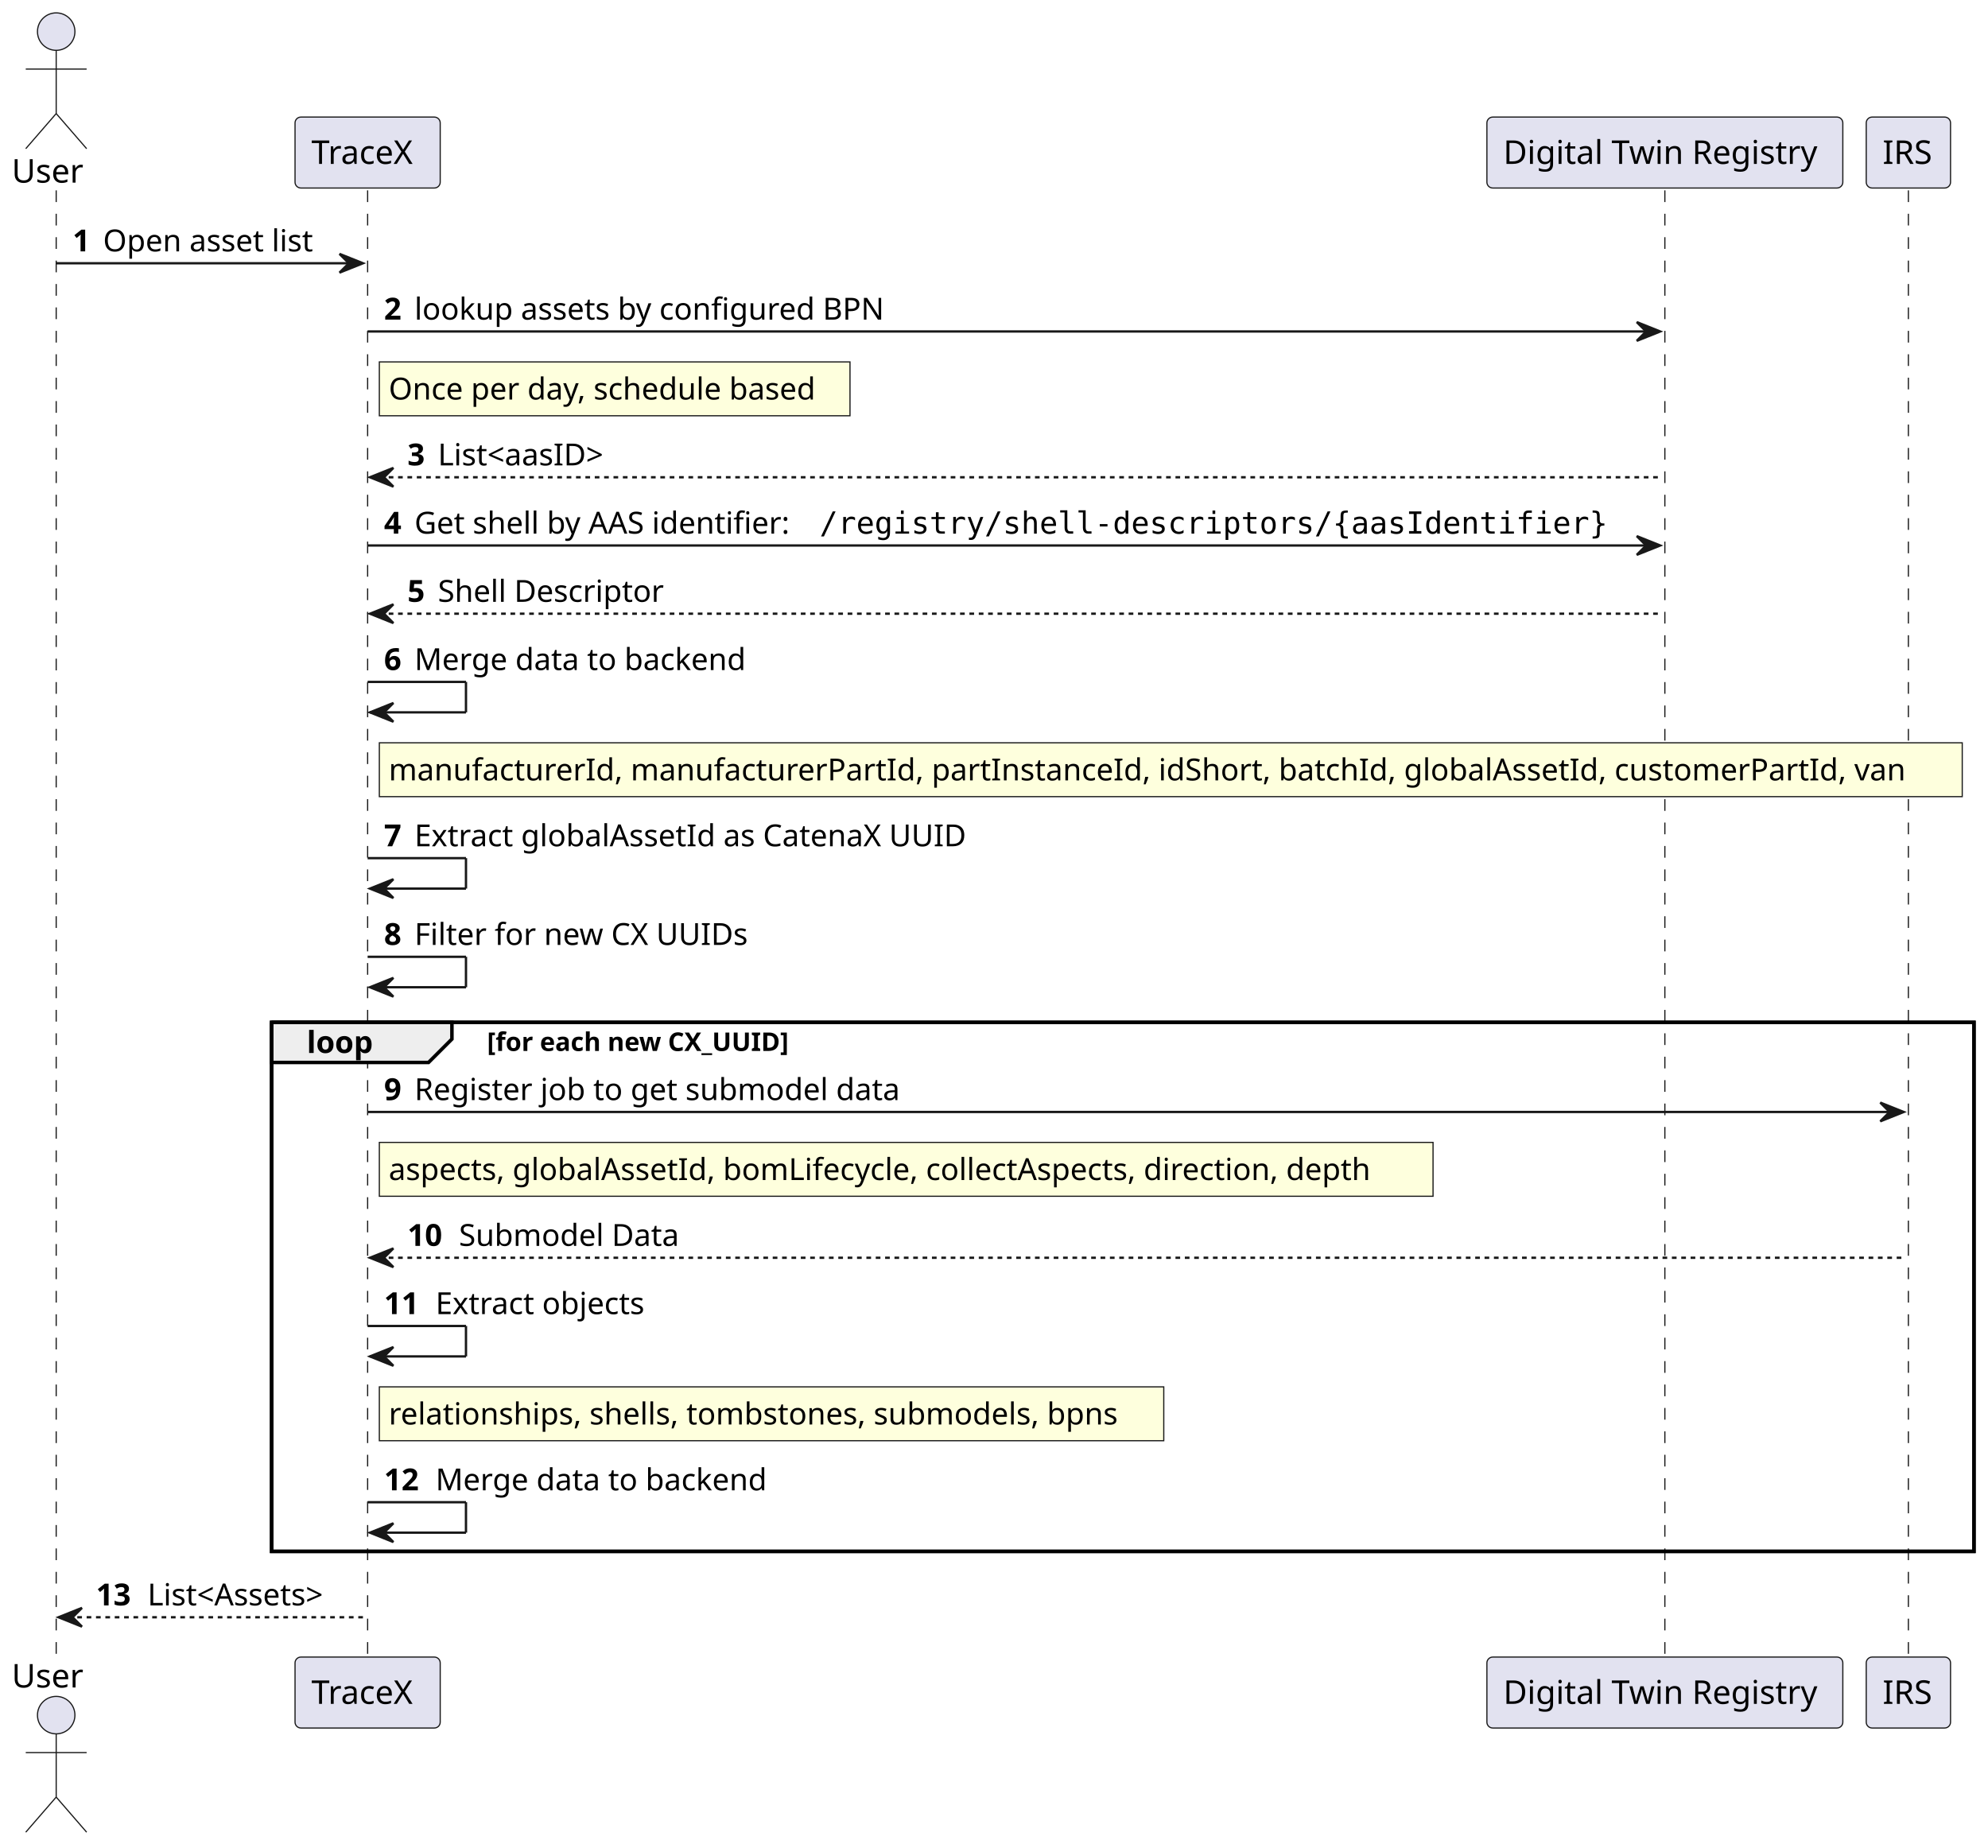
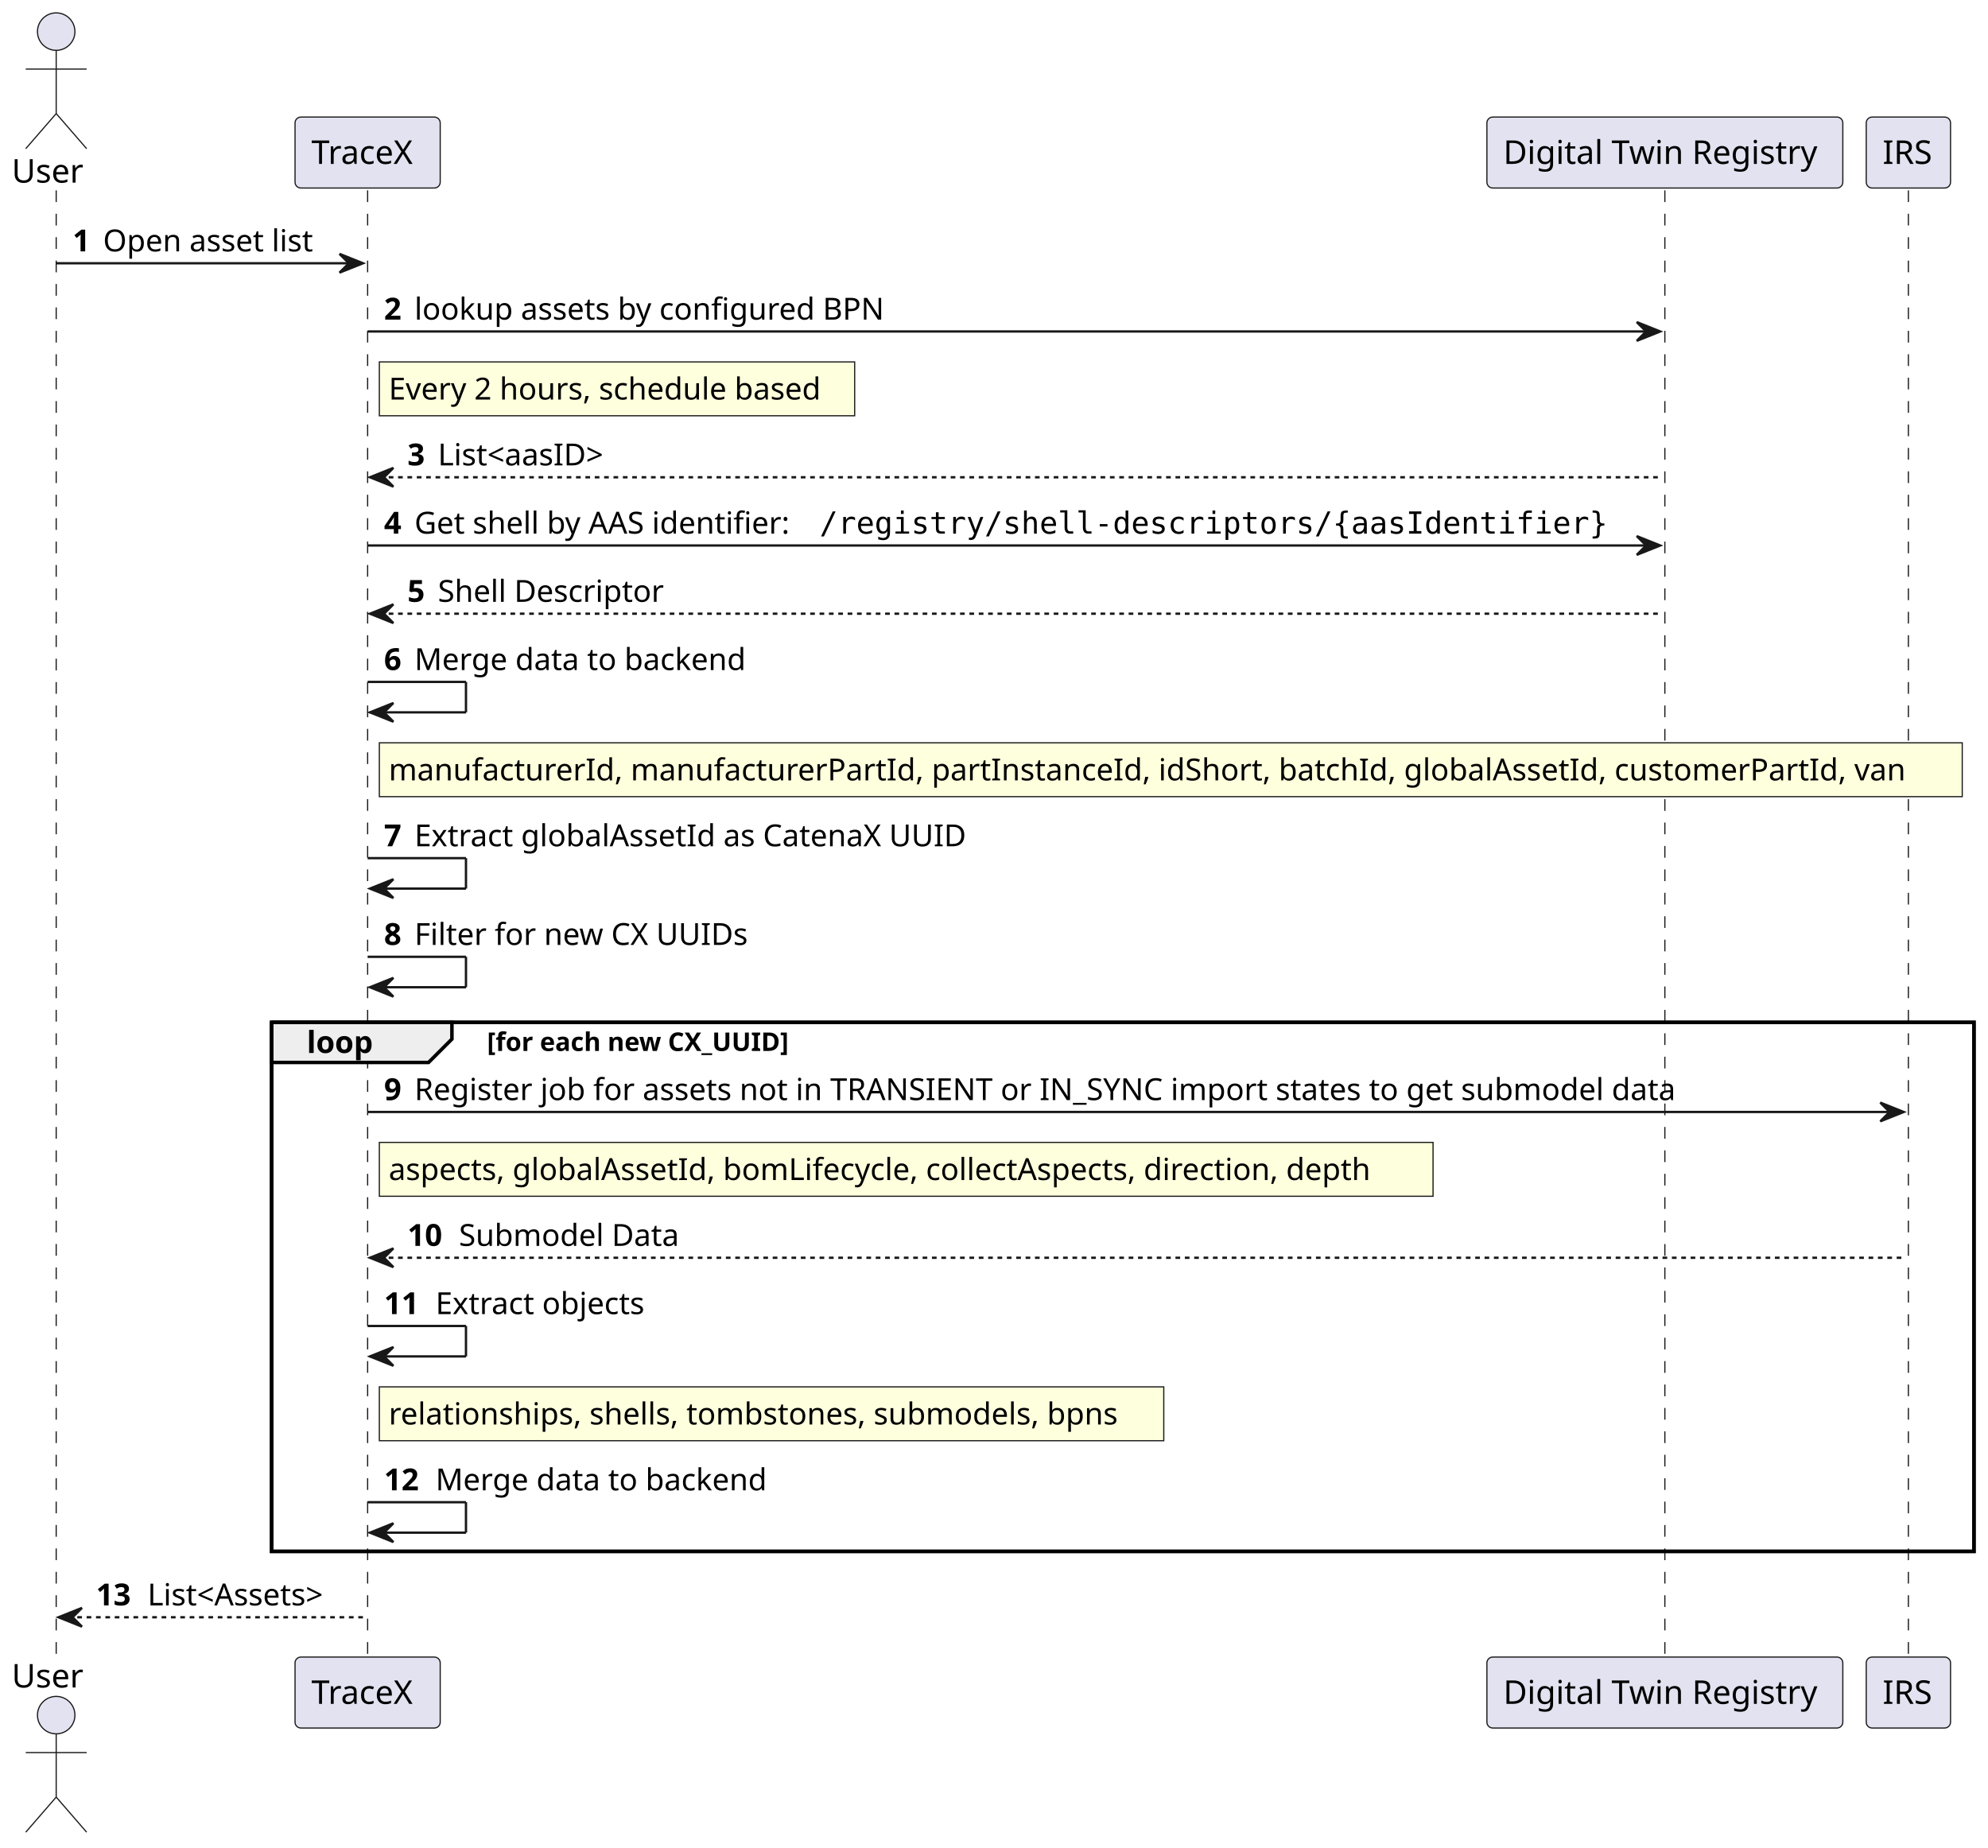
<svg xmlns="http://www.w3.org/2000/svg" contentStyleType="text/css" height="789px" preserveAspectRatio="none" style="width:849px;height:789px;background:#FFFFFF;" version="1.1" viewBox="0 0 849 789" width="849px" zoomAndPan="magnify">
  <defs />
  <g>
    <rect fill="none" height="225.93" style="stroke:#000000;stroke-width:1.5;" width="727" x="116" y="436.625" />
    <line style="stroke:#181818;stroke-width:0.5;stroke-dasharray:5.0,5.0;" x1="24" x2="24" y1="81.297" y2="708.688" />
    <line style="stroke:#181818;stroke-width:0.5;stroke-dasharray:5.0,5.0;" x1="157" x2="157" y1="81.297" y2="708.688" />
    <line style="stroke:#181818;stroke-width:0.5;stroke-dasharray:5.0,5.0;" x1="711" x2="711" y1="81.297" y2="708.688" />
    <line style="stroke:#181818;stroke-width:0.5;stroke-dasharray:5.0,5.0;" x1="815" x2="815" y1="81.297" y2="708.688" />
    <text fill="#000000" font-family="sans-serif" font-size="14" lengthAdjust="spacing" textLength="32" x="5" y="77.995">User</text>
    <ellipse cx="24" cy="13.5" fill="#E2E2F0" rx="8" ry="8" style="stroke:#181818;stroke-width:0.5;" />
    <path d="M24,21.5 L24,48.5 M11,29.5 L37,29.5 M24,48.5 L11,63.5 M24,48.5 L37,63.5 " fill="none" style="stroke:#181818;stroke-width:0.5;" />
    <text fill="#000000" font-family="sans-serif" font-size="14" lengthAdjust="spacing" textLength="32" x="5" y="720.683">User</text>
    <ellipse cx="24" cy="732.484" fill="#E2E2F0" rx="8" ry="8" style="stroke:#181818;stroke-width:0.5;" />
    <path d="M24,740.484 L24,767.484 M11,748.484 L37,748.484 M24,767.484 L11,782.484 M24,767.484 L37,782.484 " fill="none" style="stroke:#181818;stroke-width:0.5;" />
    <rect fill="#E2E2F0" height="30.297" rx="2.5" ry="2.5" style="stroke:#181818;stroke-width:0.5;" width="62" x="126" y="50" />
    <text fill="#000000" font-family="sans-serif" font-size="14" lengthAdjust="spacing" textLength="48" x="133" y="69.995">TraceX</text>
    <rect fill="#E2E2F0" height="30.297" rx="2.5" ry="2.5" style="stroke:#181818;stroke-width:0.5;" width="62" x="126" y="707.688" />
    <text fill="#000000" font-family="sans-serif" font-size="14" lengthAdjust="spacing" textLength="48" x="133" y="727.683">TraceX</text>
    <rect fill="#E2E2F0" height="30.297" rx="2.5" ry="2.5" style="stroke:#181818;stroke-width:0.5;" width="152" x="635" y="50" />
    <text fill="#000000" font-family="sans-serif" font-size="14" lengthAdjust="spacing" textLength="138" x="642" y="69.995">Digital Twin Registry</text>
    <rect fill="#E2E2F0" height="30.297" rx="2.5" ry="2.5" style="stroke:#181818;stroke-width:0.5;" width="152" x="635" y="707.688" />
    <text fill="#000000" font-family="sans-serif" font-size="14" lengthAdjust="spacing" textLength="138" x="642" y="727.683">Digital Twin Registry</text>
    <rect fill="#E2E2F0" height="30.297" rx="2.5" ry="2.5" style="stroke:#181818;stroke-width:0.5;" width="36" x="797" y="50" />
    <text fill="#000000" font-family="sans-serif" font-size="14" lengthAdjust="spacing" textLength="22" x="804" y="69.995">IRS</text>
    <rect fill="#E2E2F0" height="30.297" rx="2.5" ry="2.5" style="stroke:#181818;stroke-width:0.5;" width="36" x="797" y="707.688" />
    <text fill="#000000" font-family="sans-serif" font-size="14" lengthAdjust="spacing" textLength="22" x="804" y="727.683">IRS</text>
    <polygon fill="#181818" points="145,108.43,155,112.43,145,116.43,149,112.43" style="stroke:#181818;stroke-width:1.0;" />
    <line style="stroke:#181818;stroke-width:1.0;" x1="24" x2="151" y1="112.43" y2="112.43" />
    <text fill="#000000" font-family="sans-serif" font-size="13" font-weight="bold" lengthAdjust="spacing" textLength="9" x="31" y="107.364">1</text>
    <text fill="#000000" font-family="sans-serif" font-size="13" lengthAdjust="spacing" textLength="95" x="44" y="107.364">Open asset list</text>
    <polygon fill="#181818" points="699,137.562,709,141.562,699,145.562,703,141.562" style="stroke:#181818;stroke-width:1.0;" />
    <line style="stroke:#181818;stroke-width:1.0;" x1="157" x2="705" y1="141.562" y2="141.562" />
    <text fill="#000000" font-family="sans-serif" font-size="13" font-weight="bold" lengthAdjust="spacing" textLength="9" x="164" y="136.497">2</text>
    <text fill="#000000" font-family="sans-serif" font-size="13" lengthAdjust="spacing" textLength="209" x="177" y="136.497">lookup assets by configured BPN</text>
-     <rect fill="#FEFFDD" height="23" style="stroke:#181818;stroke-width:0.5;" width="201" x="162" y="154.562" />
-     <text fill="#000000" font-family="sans-serif" font-size="13" lengthAdjust="spacing" textLength="193" x="166" y="170.629">Once per day, schedule based</text>
+     <rect fill="#FEFFDD" height="23" style="stroke:#181818;stroke-width:0.5;" width="203" x="162" y="154.562" />
+     <text fill="#000000" font-family="sans-serif" font-size="13" lengthAdjust="spacing" textLength="195" x="166" y="170.629">Every 2 hours, schedule based</text>
    <polygon fill="#181818" points="168,199.828,158,203.828,168,207.828,164,203.828" style="stroke:#181818;stroke-width:1.0;" />
    <line style="stroke:#181818;stroke-width:1.0;stroke-dasharray:2.0,2.0;" x1="162" x2="710" y1="203.828" y2="203.828" />
    <text fill="#000000" font-family="sans-serif" font-size="13" font-weight="bold" lengthAdjust="spacing" textLength="9" x="174" y="198.762">3</text>
    <text fill="#000000" font-family="sans-serif" font-size="13" lengthAdjust="spacing" textLength="80" x="187" y="198.762">List&lt;aasID&gt;</text>
    <polygon fill="#181818" points="699,228.961,709,232.961,699,236.961,703,232.961" style="stroke:#181818;stroke-width:1.0;" />
    <line style="stroke:#181818;stroke-width:1.0;" x1="157" x2="705" y1="232.961" y2="232.961" />
    <text fill="#000000" font-family="sans-serif" font-size="13" font-weight="bold" lengthAdjust="spacing" textLength="9" x="164" y="227.895">4</text>
    <text fill="#000000" font-family="sans-serif" font-size="13" lengthAdjust="spacing" textLength="169" x="177" y="227.895">Get shell by AAS identifier:</text>
    <text fill="#000000" font-family="monospace" font-size="13" lengthAdjust="spacing" textLength="344" x="350" y="227.895">/registry/shell-descriptors/{aasIdentifier}</text>
    <polygon fill="#181818" points="168,258.094,158,262.094,168,266.094,164,262.094" style="stroke:#181818;stroke-width:1.0;" />
    <line style="stroke:#181818;stroke-width:1.0;stroke-dasharray:2.0,2.0;" x1="162" x2="710" y1="262.094" y2="262.094" />
    <text fill="#000000" font-family="sans-serif" font-size="13" font-weight="bold" lengthAdjust="spacing" textLength="9" x="174" y="257.028">5</text>
    <text fill="#000000" font-family="sans-serif" font-size="13" lengthAdjust="spacing" textLength="101" x="187" y="257.028">Shell Descriptor</text>
    <line style="stroke:#181818;stroke-width:1.0;" x1="157" x2="199" y1="291.227" y2="291.227" />
    <line style="stroke:#181818;stroke-width:1.0;" x1="199" x2="199" y1="291.227" y2="304.227" />
    <line style="stroke:#181818;stroke-width:1.0;" x1="158" x2="199" y1="304.227" y2="304.227" />
    <polygon fill="#181818" points="168,300.227,158,304.227,168,308.227,164,304.227" style="stroke:#181818;stroke-width:1.0;" />
    <text fill="#000000" font-family="sans-serif" font-size="13" font-weight="bold" lengthAdjust="spacing" textLength="9" x="164" y="286.161">6</text>
    <text fill="#000000" font-family="sans-serif" font-size="13" lengthAdjust="spacing" textLength="148" x="177" y="286.161">Merge data to backend</text>
    <rect fill="#FEFFDD" height="23" style="stroke:#181818;stroke-width:0.5;" width="676" x="162" y="317.227" />
    <text fill="#000000" font-family="sans-serif" font-size="13" lengthAdjust="spacing" textLength="668" x="166" y="333.293">manufacturerId, manufacturerPartId, partInstanceId, idShort, batchId, globalAssetId, customerPartId, van</text>
    <line style="stroke:#181818;stroke-width:1.0;" x1="157" x2="199" y1="366.492" y2="366.492" />
    <line style="stroke:#181818;stroke-width:1.0;" x1="199" x2="199" y1="366.492" y2="379.492" />
    <line style="stroke:#181818;stroke-width:1.0;" x1="158" x2="199" y1="379.492" y2="379.492" />
    <polygon fill="#181818" points="168,375.492,158,379.492,168,383.492,164,379.492" style="stroke:#181818;stroke-width:1.0;" />
    <text fill="#000000" font-family="sans-serif" font-size="13" font-weight="bold" lengthAdjust="spacing" textLength="9" x="164" y="361.426">7</text>
    <text fill="#000000" font-family="sans-serif" font-size="13" lengthAdjust="spacing" textLength="248" x="177" y="361.426">Extract globalAssetId as CatenaX UUID</text>
    <line style="stroke:#181818;stroke-width:1.0;" x1="157" x2="199" y1="408.625" y2="408.625" />
    <line style="stroke:#181818;stroke-width:1.0;" x1="199" x2="199" y1="408.625" y2="421.625" />
    <line style="stroke:#181818;stroke-width:1.0;" x1="158" x2="199" y1="421.625" y2="421.625" />
    <polygon fill="#181818" points="168,417.625,158,421.625,168,425.625,164,421.625" style="stroke:#181818;stroke-width:1.0;" />
    <text fill="#000000" font-family="sans-serif" font-size="13" font-weight="bold" lengthAdjust="spacing" textLength="9" x="164" y="403.559">8</text>
    <text fill="#000000" font-family="sans-serif" font-size="13" lengthAdjust="spacing" textLength="146" x="177" y="403.559">Filter for new CX UUIDs</text>
    <path d="M116,436.625 L193,436.625 L193,443.758 L183,453.758 L116,453.758 L116,436.625 " fill="#EEEEEE" style="stroke:#000000;stroke-width:1.5;" />
    <rect fill="none" height="225.93" style="stroke:#000000;stroke-width:1.5;" width="727" x="116" y="436.625" />
    <text fill="#000000" font-family="sans-serif" font-size="13" font-weight="bold" lengthAdjust="spacing" textLength="32" x="131" y="449.692">loop</text>
    <text fill="#000000" font-family="sans-serif" font-size="11" font-weight="bold" lengthAdjust="spacing" textLength="152" x="208" y="448.835">[for each new CX_UUID]</text>
    <polygon fill="#181818" points="803,470.891,813,474.891,803,478.891,807,474.891" style="stroke:#181818;stroke-width:1.0;" />
    <line style="stroke:#181818;stroke-width:1.0;" x1="157" x2="809" y1="474.891" y2="474.891" />
    <text fill="#000000" font-family="sans-serif" font-size="13" font-weight="bold" lengthAdjust="spacing" textLength="9" x="164" y="469.825">9</text>
-     <text fill="#000000" font-family="sans-serif" font-size="13" lengthAdjust="spacing" textLength="217" x="177" y="469.825">Register job to get submodel data</text>
+     <text fill="#000000" font-family="sans-serif" font-size="13" lengthAdjust="spacing" textLength="565" x="177" y="469.825">Register job for assets not in TRANSIENT or IN_SYNC import states to get submodel data</text>
    <rect fill="#FEFFDD" height="23" style="stroke:#181818;stroke-width:0.5;" width="450" x="162" y="487.891" />
    <text fill="#000000" font-family="sans-serif" font-size="13" lengthAdjust="spacing" textLength="442" x="166" y="503.957">aspects, globalAssetId, bomLifecycle, collectAspects, direction, depth</text>
    <polygon fill="#181818" points="168,533.156,158,537.156,168,541.156,164,537.156" style="stroke:#181818;stroke-width:1.0;" />
    <line style="stroke:#181818;stroke-width:1.0;stroke-dasharray:2.0,2.0;" x1="162" x2="814" y1="537.156" y2="537.156" />
    <text fill="#000000" font-family="sans-serif" font-size="13" font-weight="bold" lengthAdjust="spacing" textLength="18" x="174" y="532.09">10</text>
    <text fill="#000000" font-family="sans-serif" font-size="13" lengthAdjust="spacing" textLength="100" x="196" y="532.09">Submodel Data</text>
    <line style="stroke:#181818;stroke-width:1.0;" x1="157" x2="199" y1="566.289" y2="566.289" />
    <line style="stroke:#181818;stroke-width:1.0;" x1="199" x2="199" y1="566.289" y2="579.289" />
    <line style="stroke:#181818;stroke-width:1.0;" x1="158" x2="199" y1="579.289" y2="579.289" />
    <polygon fill="#181818" points="168,575.289,158,579.289,168,583.289,164,579.289" style="stroke:#181818;stroke-width:1.0;" />
    <text fill="#000000" font-family="sans-serif" font-size="13" font-weight="bold" lengthAdjust="spacing" textLength="18" x="164" y="561.223">11</text>
    <text fill="#000000" font-family="sans-serif" font-size="13" lengthAdjust="spacing" textLength="95" x="186" y="561.223">Extract objects</text>
    <rect fill="#FEFFDD" height="23" style="stroke:#181818;stroke-width:0.5;" width="335" x="162" y="592.289" />
    <text fill="#000000" font-family="sans-serif" font-size="13" lengthAdjust="spacing" textLength="327" x="166" y="608.356">relationships, shells, tombstones, submodels, bpns</text>
    <line style="stroke:#181818;stroke-width:1.0;" x1="157" x2="199" y1="641.555" y2="641.555" />
    <line style="stroke:#181818;stroke-width:1.0;" x1="199" x2="199" y1="641.555" y2="654.555" />
    <line style="stroke:#181818;stroke-width:1.0;" x1="158" x2="199" y1="654.555" y2="654.555" />
    <polygon fill="#181818" points="168,650.555,158,654.555,168,658.555,164,654.555" style="stroke:#181818;stroke-width:1.0;" />
    <text fill="#000000" font-family="sans-serif" font-size="13" font-weight="bold" lengthAdjust="spacing" textLength="18" x="164" y="636.489">12</text>
    <text fill="#000000" font-family="sans-serif" font-size="13" lengthAdjust="spacing" textLength="148" x="186" y="636.489">Merge data to backend</text>
    <polygon fill="#181818" points="35,686.688,25,690.688,35,694.688,31,690.688" style="stroke:#181818;stroke-width:1.0;" />
    <line style="stroke:#181818;stroke-width:1.0;stroke-dasharray:2.0,2.0;" x1="29" x2="156" y1="690.688" y2="690.688" />
    <text fill="#000000" font-family="sans-serif" font-size="13" font-weight="bold" lengthAdjust="spacing" textLength="18" x="41" y="685.622">13</text>
    <text fill="#000000" font-family="sans-serif" font-size="13" lengthAdjust="spacing" textLength="87" x="63" y="685.622">List&lt;Assets&gt;</text>
  </g>
</svg>
